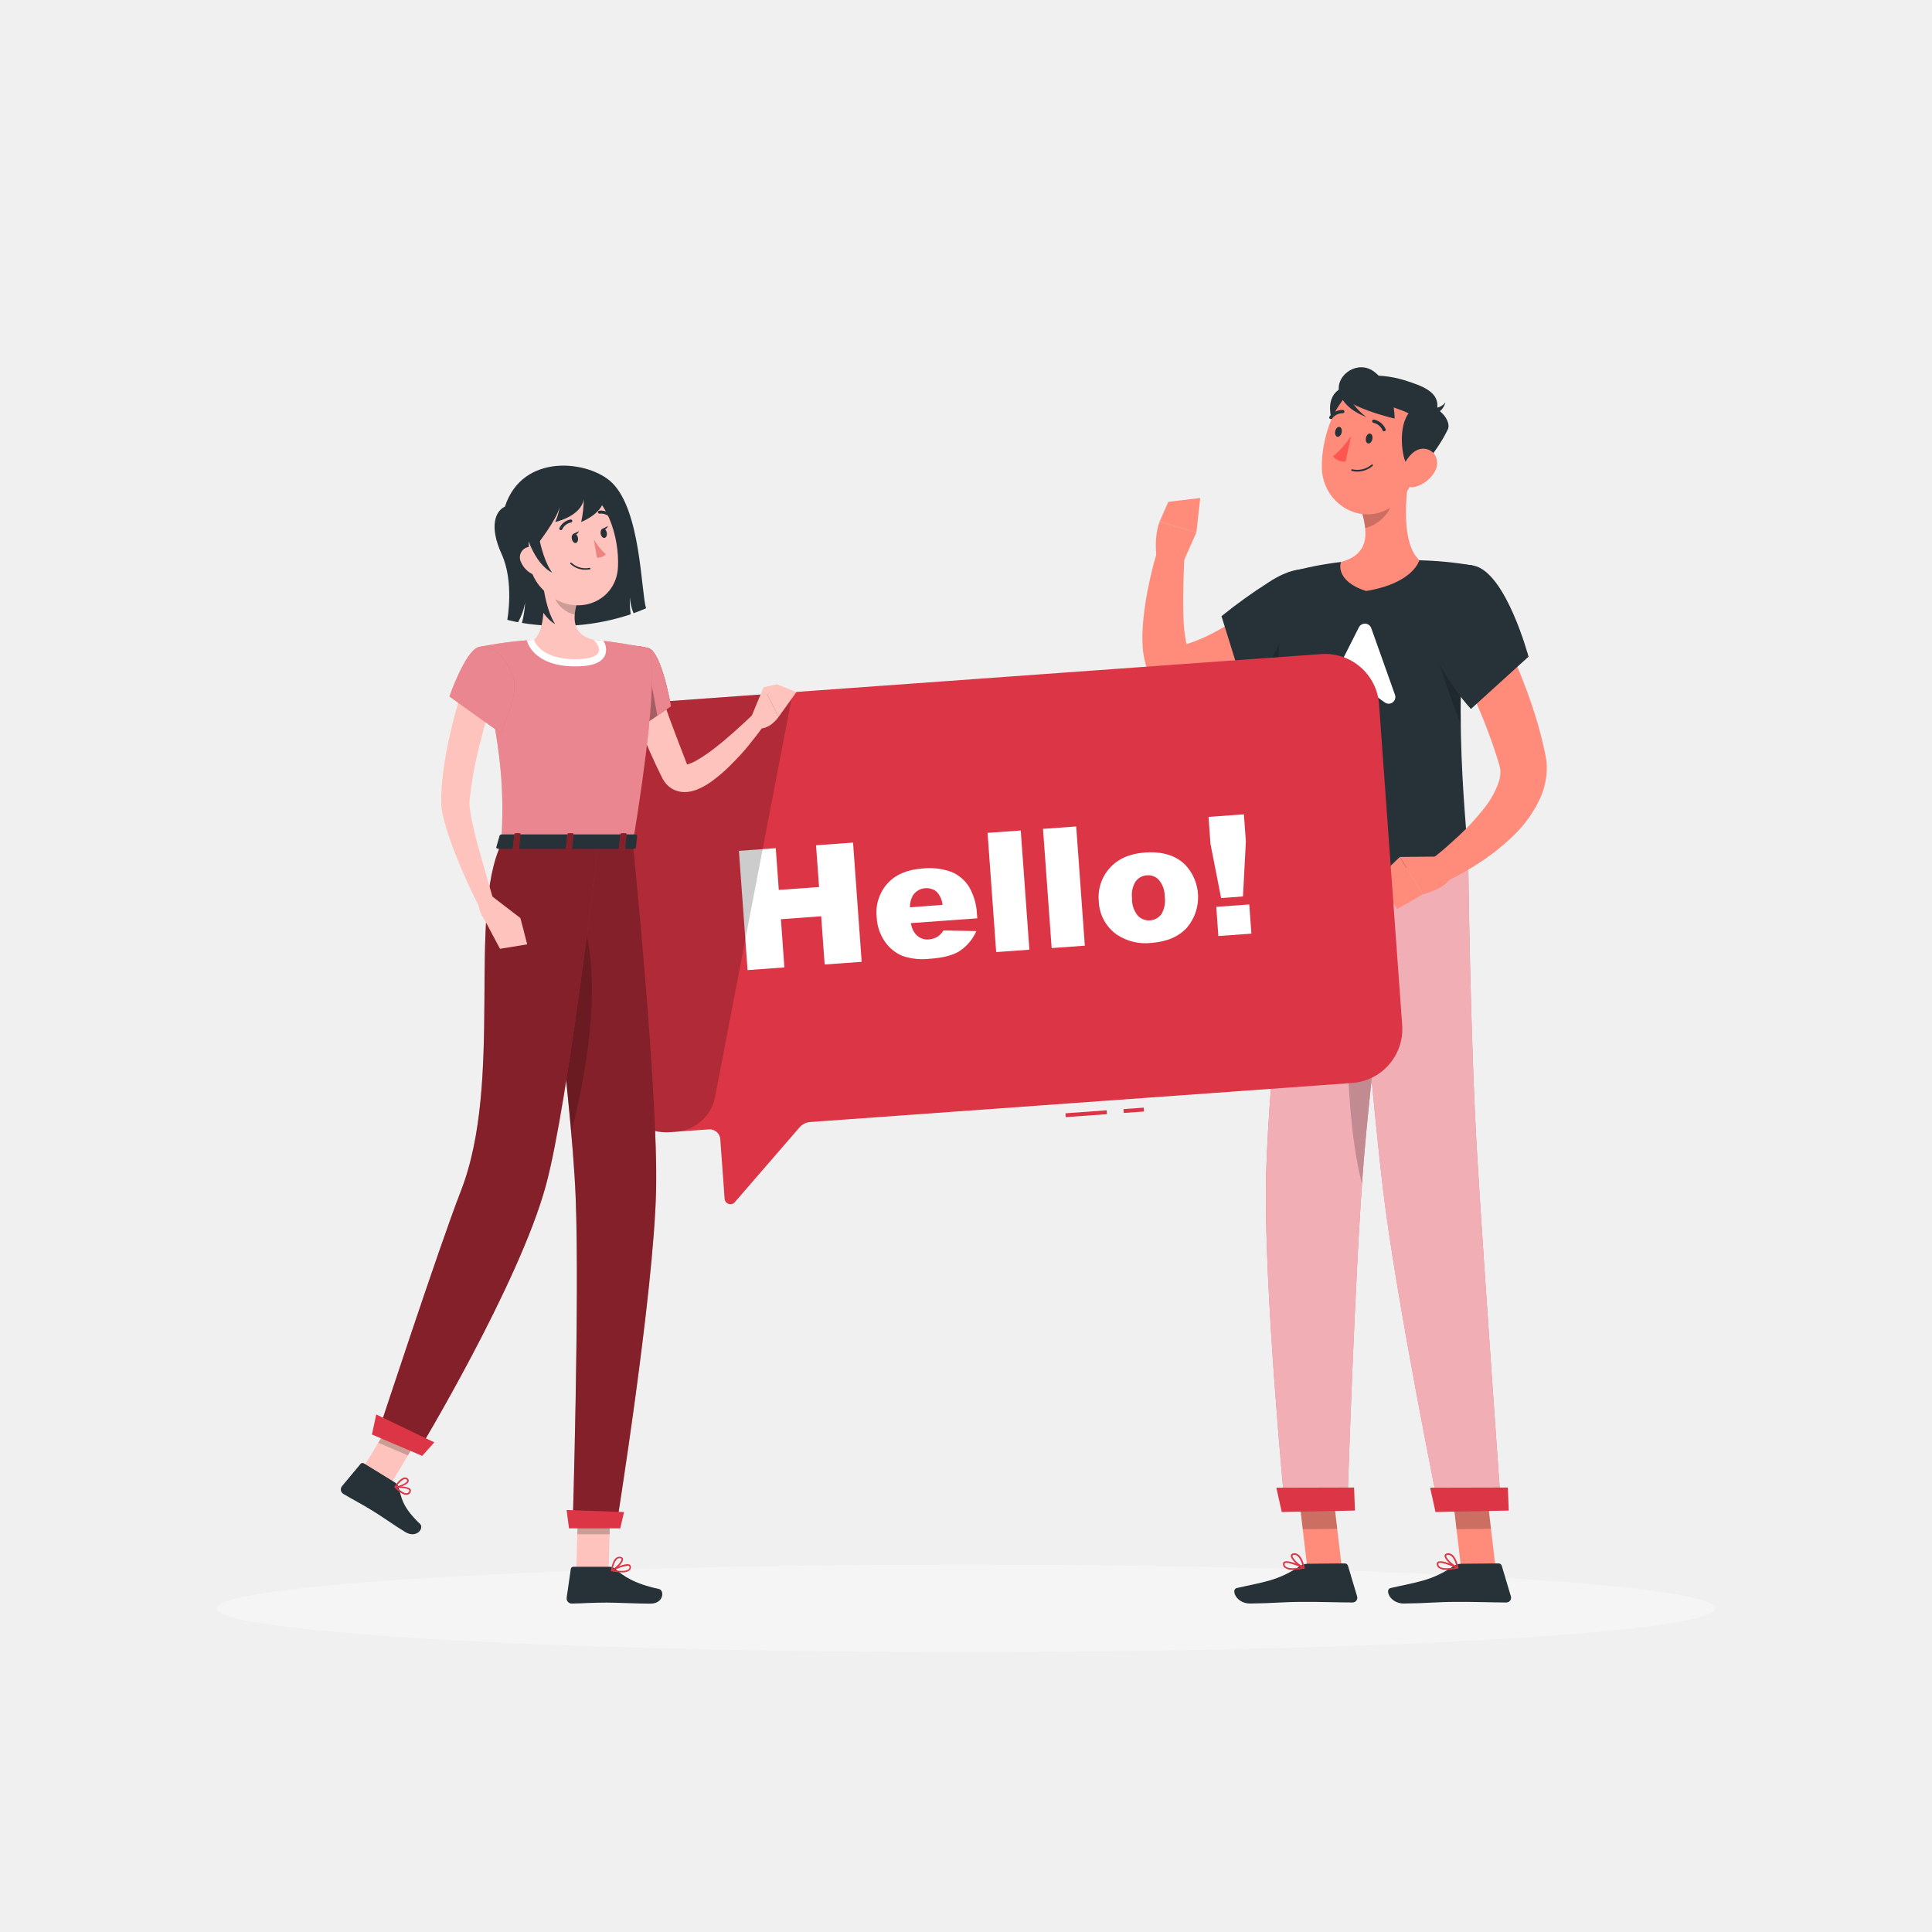
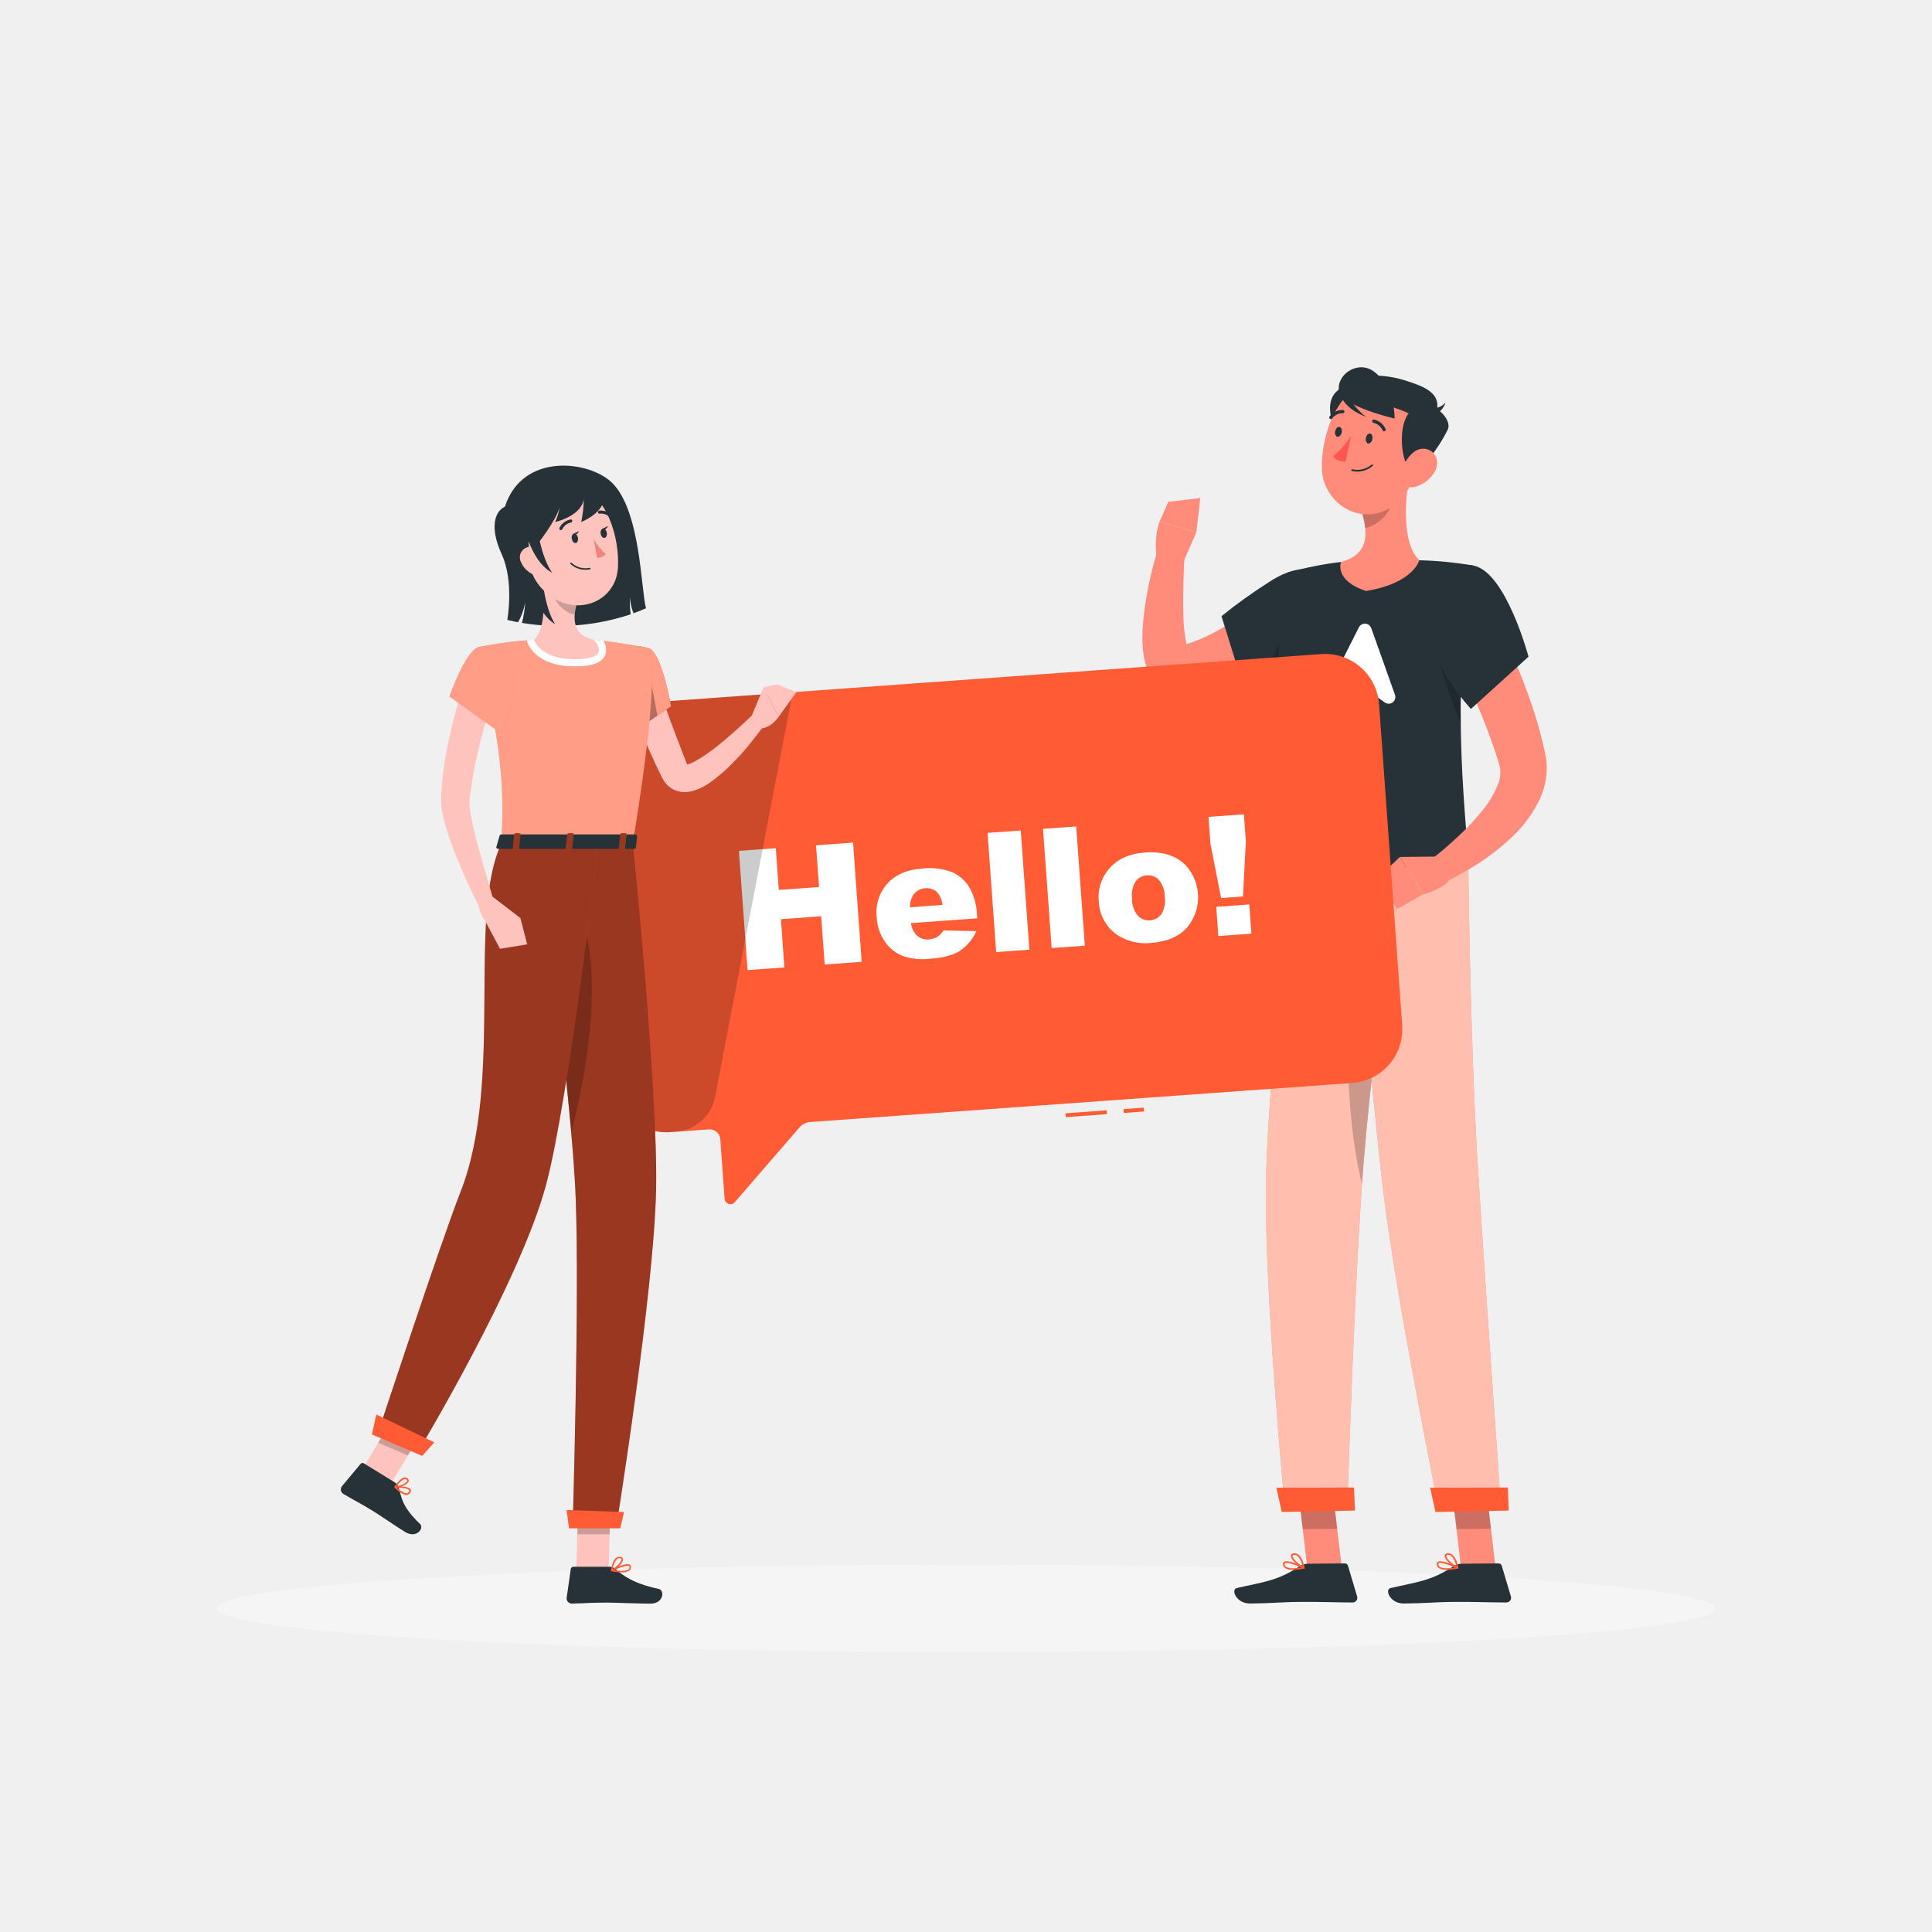
<svg xmlns="http://www.w3.org/2000/svg" viewBox="0 0 500 500">
  <g id="freepik--Shadow--inject-2">
    <ellipse id="freepik--path--inject-2" cx="250" cy="416.24" rx="193.89" ry="11.32" style="fill:#f5f5f5" />
  </g>
  <g id="freepik--character-2--inject-2">
    <path d="M348.15,115.36c-2.13-2.13-6.23-10.2-2.3-14s7.43-.35,7.7,1.5S353.1,120.3,348.15,115.36Z" style="fill:#263238" />
    <polygon points="347.25 405.65 338.32 405.73 335.89 385.09 344.81 385.01 347.25 405.65" style="fill:#ff8b7b" />
    <path d="M338.31,404.7l9.74-.09a.85.85,0,0,1,.8.6l2.36,7.91a1.21,1.21,0,0,1-1.17,1.6c-3.51,0-8.61-.19-13-.15-5.16,0-7.46.36-13.52.42-3.66,0-5-3.66-3.45-4,6.87-1.59,10.42-1.8,16.17-5.57A3.83,3.83,0,0,1,338.31,404.7Z" style="fill:#263238" />
    <polygon points="335.89 385.1 337.15 395.74 346.07 395.66 344.82 385.02 335.89 385.1" style="opacity:0.2" />
-     <path d="M334.62,406.29a13.89,13.89,0,0,0,2.86-.35.2.2,0,0,0,.17-.18.21.21,0,0,0-.12-.21c-.42-.21-4.17-2-5.2-1.37a.65.65,0,0,0-.3.57,1.25,1.25,0,0,0,.48,1A3.41,3.41,0,0,0,334.62,406.29Zm2.14-.64c-1.93.34-3.4.27-4-.21a.81.81,0,0,1-.31-.69.21.21,0,0,1,.1-.21C333.11,404.2,335.23,405,336.76,405.65Z" style="fill:#DC3545" />
-     <path d="M337.44,406a.24.24,0,0,0,.13-.05.19.19,0,0,0,.07-.2c0-.16-.7-4-2.82-3.76-.56.06-.72.35-.75.57-.15,1,2.14,2.94,3.28,3.42Zm-2.44-3.6c1.28,0,1.92,2.09,2.14,3-1.18-.66-2.74-2.18-2.65-2.78,0,0,0-.17.38-.21Z" style="fill:#DC3545" />
+     <path d="M334.62,406.29a13.89,13.89,0,0,0,2.86-.35.2.2,0,0,0,.17-.18.21.21,0,0,0-.12-.21c-.42-.21-4.17-2-5.2-1.37a.65.65,0,0,0-.3.57,1.25,1.25,0,0,0,.48,1A3.41,3.41,0,0,0,334.62,406.29Zm2.14-.64c-1.93.34-3.4.27-4-.21a.81.81,0,0,1-.31-.69.21.21,0,0,1,.1-.21C333.11,404.2,335.23,405,336.76,405.65Z" style="fill:#ff5c35" />
+     <path d="M337.44,406a.24.24,0,0,0,.13-.05.19.19,0,0,0,.07-.2c0-.16-.7-4-2.82-3.76-.56.06-.72.35-.75.57-.15,1,2.14,2.94,3.28,3.42Zm-2.44-3.6c1.28,0,1.92,2.09,2.14,3-1.18-.66-2.74-2.18-2.65-2.78,0,0,0-.17.38-.21Z" style="fill:#ff5c35" />
    <path d="M340.94,160.43l-.92,1-.86.85c-.57.56-1.16,1.09-1.75,1.61q-1.76,1.58-3.6,3a70,70,0,0,1-7.8,5.38c-1.37.81-2.78,1.58-4.21,2.31s-2.94,1.36-4.46,2a44.75,44.75,0,0,1-9.68,2.65l-.74.11a11,11,0,0,1-1.45.09,9,9,0,0,1-3.25-.64,8.85,8.85,0,0,1-2.77-1.77,10.13,10.13,0,0,1-1.66-2.06,13.57,13.57,0,0,1-1.43-3.51,21.61,21.61,0,0,1-.53-2.9,32.76,32.76,0,0,1-.15-5.09c.07-1.62.2-3.18.38-4.71.38-3.07.92-6,1.58-9s1.41-5.77,2.38-8.67l6.57,1.3c-.24,5.62-.51,11.38-.33,16.82a40.71,40.71,0,0,0,.8,7.52,8.3,8.3,0,0,0,.41,1.34c.14.34.31.55.3.46a1.06,1.06,0,0,0-.27-.4,3.05,3.05,0,0,0-.94-.62,3.57,3.57,0,0,0-1.13-.27c-.18,0-.26,0-.37,0l.11,0,.21-.06a37.75,37.75,0,0,0,6.88-2.5,59.41,59.41,0,0,0,6.69-3.78c2.17-1.44,4.31-3,6.37-4.65,1-.82,2.05-1.68,3-2.55l1.46-1.32.7-.65.61-.58Z" style="fill:#ff8b7b" />
    <path d="M346.23,156.9c-.34-9.43-8.08-12.71-17.78-6.28a132.1,132.1,0,0,0-12.33,8.85l6.27,20.14s12-3.81,18.94-11.29C346,163.24,346.35,160.11,346.23,156.9Z" style="fill:#263238" />
    <path d="M334.42,160.92s-5.79,8.28-7.84,17.08a56.71,56.71,0,0,0,8.2-4.32Z" style="opacity:0.2" />
    <path d="M306.26,145.37l3.36-7.59L300.11,135s-1.63,3.63-.7,9.86Z" style="fill:#ff8b7b" />
    <polygon points="310.63 128.88 302.36 129.87 300.11 135 309.62 137.78 310.63 128.88" style="fill:#ff8b7b" />
-     <path d="M334.48,225.26s-6.14,51.46-6.82,79c-.7,28.61,4.91,86.32,4.91,86.32l16.11-.34s1.94-61.78,4.28-90.09c2.54-30.86,8.94-75.45,8.94-75.45Z" style="fill:#DC3545" />
+     <path d="M334.48,225.26s-6.14,51.46-6.82,79c-.7,28.61,4.91,86.32,4.91,86.32l16.11-.34s1.94-61.78,4.28-90.09c2.54-30.86,8.94-75.45,8.94-75.45Z" style="fill:#ff5c35" />
    <path d="M334.48,225.26s-6.14,51.46-6.82,79c-.7,28.61,4.91,86.32,4.91,86.32l16.11-.34s1.94-61.78,4.28-90.09c2.54-30.86,8.94-75.45,8.94-75.45Z" style="fill:#fff;opacity:0.6" />
    <path d="M353.67,239.83c-7.2,15.87-5.27,51.32-1.18,66.52.15-2.21.31-4.3.47-6.23,1.67-20.34,5-46.63,7.11-62.2C358.11,235.08,355.92,234.86,353.67,239.83Z" style="opacity:0.2" />
-     <polygon points="350.66 390.93 331.72 391.31 330.32 385.02 350.43 384.97 350.66 390.93" style="fill:#DC3545" />
+     <polygon points="350.66 390.93 331.72 391.31 330.32 385.02 350.43 384.97 350.66 390.93" style="fill:#ff5c35" />
    <polygon points="387.04 405.65 378.12 405.73 375.69 385.09 384.61 385.01 387.04 405.65" style="fill:#ff8b7b" />
    <path d="M378.1,404.7l9.75-.09a.86.86,0,0,1,.8.6l2.36,7.91a1.22,1.22,0,0,1-1.17,1.6c-3.52,0-8.61-.19-13-.15-5.16,0-7.47.36-13.52.42-3.66,0-5-3.66-3.45-4,6.86-1.59,10.41-1.8,16.17-5.57A3.8,3.8,0,0,1,378.1,404.7Z" style="fill:#263238" />
    <polygon points="375.69 385.1 376.94 395.74 385.87 395.66 384.62 385.02 375.69 385.1" style="opacity:0.2" />
-     <path d="M374.42,406.29a14.07,14.07,0,0,0,2.86-.35.19.19,0,0,0,.16-.18.2.2,0,0,0-.11-.21c-.43-.21-4.18-2-5.2-1.37a.63.63,0,0,0-.3.57,1.27,1.27,0,0,0,.47,1A3.46,3.46,0,0,0,374.42,406.29Zm2.14-.64c-1.93.34-3.4.27-4-.21a.85.85,0,0,1-.32-.69.21.21,0,0,1,.1-.21C372.9,404.2,375,405,376.56,405.65Z" style="fill:#DC3545" />
-     <path d="M377.23,406a.22.22,0,0,0,.21-.25c0-.16-.7-4-2.82-3.76-.56.06-.72.35-.76.57-.14,1,2.15,2.94,3.29,3.42Zm-2.43-3.6c1.27,0,1.92,2.09,2.14,3-1.18-.66-2.75-2.18-2.66-2.78,0,0,0-.17.38-.21Z" style="fill:#DC3545" />
-     <path d="M350.2,224.92s4.45,55.37,7.7,82.69c3.37,28.42,14.47,82.94,14.47,82.94l16.11-.34s-4.42-61.9-6.13-90.26C380.48,269,380,224.24,380,224.24Z" style="fill:#DC3545" />
+     <path d="M374.42,406.29a14.07,14.07,0,0,0,2.86-.35.19.19,0,0,0,.16-.18.2.2,0,0,0-.11-.21c-.43-.21-4.18-2-5.2-1.37a.63.63,0,0,0-.3.57,1.27,1.27,0,0,0,.47,1A3.46,3.46,0,0,0,374.42,406.29Zm2.14-.64c-1.93.34-3.4.27-4-.21a.85.85,0,0,1-.32-.69.21.21,0,0,1,.1-.21C372.9,404.2,375,405,376.56,405.65Z" style="fill:#ff5c35" />
+     <path d="M377.23,406a.22.22,0,0,0,.21-.25c0-.16-.7-4-2.82-3.76-.56.06-.72.35-.76.57-.14,1,2.15,2.94,3.29,3.42Zm-2.43-3.6c1.27,0,1.92,2.09,2.14,3-1.18-.66-2.75-2.18-2.66-2.78,0,0,0-.17.38-.21Z" style="fill:#ff5c35" />
+     <path d="M350.2,224.92s4.45,55.37,7.7,82.69c3.37,28.42,14.47,82.94,14.47,82.94l16.11-.34s-4.42-61.9-6.13-90.26C380.48,269,380,224.24,380,224.24Z" style="fill:#ff5c35" />
    <path d="M350.2,224.92s4.45,55.37,7.7,82.69c3.37,28.42,14.47,82.94,14.47,82.94l16.11-.34s-4.42-61.9-6.13-90.26C380.48,269,380,224.24,380,224.24Z" style="fill:#fff;opacity:0.6" />
-     <polygon points="390.46 390.93 371.51 391.31 370.12 385.02 390.23 384.97 390.46 390.93" style="fill:#DC3545" />
+     <polygon points="390.46 390.93 371.51 391.31 370.12 385.02 390.23 384.97 390.46 390.93" style="fill:#ff5c35" />
    <path d="M333.37,148.15s-6.59,24.46,1.11,77.11c14.38-.31,38.53-.87,45.52-1,.18-7.33-5.23-43.27,1.1-77.92A93.57,93.57,0,0,0,367.32,145a174.4,174.4,0,0,0-20.28.44A89.49,89.49,0,0,0,333.37,148.15Z" style="fill:#263238" />
    <path d="M378.34,171l-7.45-6.17c.49,4.82,4.85,16.63,7.15,22.61C378,182.2,378.05,176.67,378.34,171Z" style="opacity:0.2" />
    <path d="M351.69,162.33l-8.13,16.09a1.79,1.79,0,0,0,2.42,2.4l5.31-2.92a1.75,1.75,0,0,1,1.85.12l5.23,3.77a1.73,1.73,0,0,0,2.64-2l-6.11-17.18A1.75,1.75,0,0,0,351.69,162.33Z" style="fill:#fff" />
    <path d="M364.82,122.16c-1.14,6.56-2.16,18.54,2.5,22.79,0,0-1.36,5.94-13.77,8-8.34-2.68-6.51-7.52-6.51-7.52,7.24-1.9,6.93-7.29,5.56-12.33Z" style="fill:#ff8b7b" />
    <path d="M359.84,126.61l-7.24,6.44a21.06,21.06,0,0,1,.7,3.59c2.78-.46,6.53-3.6,6.76-6.51A9.73,9.73,0,0,0,359.84,126.61Z" style="opacity:0.2" />
    <path d="M368.79,114.09c-2.41,8.52-3.38,13.63-8.7,17.12-8,5.24-17.81-1-18-10.09-.18-8.16,3.78-20.73,13-22.33A12.08,12.08,0,0,1,368.79,114.09Z" style="fill:#ff8b7b" />
    <path d="M363.66,119.31c-1.12-2.72-1.93-11.68,2.74-13.88s9.52,3.17,8.29,5.71C372.8,115.08,366.26,125.61,363.66,119.31Z" style="fill:#263238" />
    <path d="M366.45,108.59c-1.15-3-14.86-4.7-16.78-7.93-2.28-3.84,7.07-4.3,13.5-2.35,5.65,1.72,9.42,3.38,8.76,7.58C371.56,108.27,366.45,108.59,366.45,108.59Z" style="fill:#263238" />
    <path d="M369.43,105.5s3,.82,4.64-1.38C373.55,106.3,371,108.5,369.43,105.5Z" style="fill:#263238" />
    <path d="M355.7,96.25c-4.12-3.2-9.73.56-9.2,4.73s14.42,7.34,14.42,7.34S361.17,100.5,355.7,96.25Z" style="fill:#263238" />
    <path d="M346.51,101c.63,2.92,2.76,5.21,7.07,6.91a15.65,15.65,0,0,1-5.43-7.31Z" style="fill:#263238" />
    <path d="M355.16,113.66c-.15.71-.64,1.2-1.1,1.1s-.71-.76-.56-1.46.65-1.19,1.11-1.09S355.32,113,355.16,113.66Z" style="fill:#263238" />
    <path d="M347.22,111.94c-.16.7-.65,1.19-1.11,1.09s-.71-.75-.56-1.45.65-1.19,1.11-1.1S347.37,111.24,347.22,111.94Z" style="fill:#263238" />
    <path d="M349.67,112.84a25.57,25.57,0,0,1-4.67,5.28c1,1.43,3.23,1.36,3.23,1.36Z" style="fill:#ff5652" />
    <path d="M349.85,121.87h0a6,6,0,0,0,5.4-1.31.21.21,0,0,0,0-.3.22.22,0,0,0-.3,0,5.72,5.72,0,0,1-5,1.19.21.21,0,0,0-.09.42Z" style="fill:#263238" />
    <path d="M358.11,111.62a.43.43,0,0,0,.48-.59,4.23,4.23,0,0,0-3-2.44.43.43,0,0,0-.48.36.42.42,0,0,0,.35.48h0a3.33,3.33,0,0,1,2.35,1.95A.43.43,0,0,0,358.11,111.62Z" style="fill:#263238" />
    <path d="M344.32,108.45a.4.4,0,0,0,.43-.15,3.38,3.38,0,0,1,2.73-1.36.42.42,0,1,0,.08-.84,4.17,4.17,0,0,0-3.47,1.68.41.41,0,0,0,.07.59A.35.35,0,0,0,344.32,108.45Z" style="fill:#263238" />
    <path d="M383.28,153.16c1.82,3.18,3.34,6.26,4.92,9.43s3,6.36,4.35,9.62,2.66,6.57,3.8,10a101.49,101.49,0,0,1,3,10.43l.61,2.73a16.6,16.6,0,0,1,.34,3.9,19.5,19.5,0,0,1-1.59,7.06,31.78,31.78,0,0,1-7.11,10,58.5,58.5,0,0,1-8.7,6.93c-1.51,1-3.07,1.92-4.64,2.8s-3.13,1.69-4.88,2.46l-3.32-5.81c1.21-1,2.54-2,3.78-3.08s2.45-2.18,3.65-3.28a62.08,62.08,0,0,0,6.43-6.95,23.2,23.2,0,0,0,4-7.14,8,8,0,0,0,.36-3,5.2,5.2,0,0,0-.23-1.2l-.68-2.24a157.78,157.78,0,0,0-7.2-18.21c-1.37-3-2.83-6-4.29-9s-3-6-4.49-8.85Z" style="fill:#ff8b7b" />
    <path d="M381.44,146.39c8.34,1.8,14.14,23.56,14.14,23.56l-14.91,13.53a57.76,57.76,0,0,1-11-18C365.72,154.59,372.52,144.45,381.44,146.39Z" style="fill:#263238" />
    <path d="M371.87,221.68l-9.59.1,6,9.67s6.83-1.69,7.44-5.12Z" style="fill:#ff8b7b" />
    <polygon points="356.31 227.49 361.6 235.25 368.23 231.45 362.28 221.78 356.31 227.49" style="fill:#ff8b7b" />
    <path d="M371.41,121.89a8.45,8.45,0,0,1-5,4.06c-2.84.83-4.29-1.7-3.53-4.39.69-2.42,3-5.77,5.84-5.42S372.68,119.48,371.41,121.89Z" style="fill:#ff8b7b" />
  </g>
  <g id="freepik--Hello--inject-2">
-     <rect x="275.75" y="287.76" width="10.69" height="1" transform="translate(-20.1 21.07) rotate(-4.15)" style="fill:#DC3545" />
-     <rect x="290.77" y="286.87" width="5.25" height="1" transform="translate(-20.01 21.96) rotate(-4.15)" style="fill:#DC3545" />
-     <path d="M342,169.27,165.44,182a14,14,0,0,0-12.88,14.89l6,83.22A14,14,0,0,0,173.47,293l10-.72a2.75,2.75,0,0,1,2.94,2.54l1.12,15.42a1.5,1.5,0,0,0,2.64.88l16.74-19.35a4.07,4.07,0,0,1,2.77-1.39L350,280.27a14,14,0,0,0,12.89-14.89l-6-83.22A14,14,0,0,0,342,169.27Z" style="fill:#DC3545" />
+     <rect x="275.75" y="287.76" width="10.69" height="1" transform="translate(-20.1 21.07) rotate(-4.15)" style="fill:#ff5c35" />
+     <rect x="290.77" y="286.87" width="5.25" height="1" transform="translate(-20.01 21.96) rotate(-4.15)" style="fill:#ff5c35" />
+     <path d="M342,169.27,165.44,182a14,14,0,0,0-12.88,14.89l6,83.22A14,14,0,0,0,173.47,293l10-.72a2.75,2.75,0,0,1,2.94,2.54l1.12,15.42a1.5,1.5,0,0,0,2.64.88l16.74-19.35a4.07,4.07,0,0,1,2.77-1.39L350,280.27a14,14,0,0,0,12.89-14.89l-6-83.22A14,14,0,0,0,342,169.27Z" style="fill:#ff5c35" />
    <path d="M191.23,220.2l9.54-.69.78,10.8,10.42-.75-.78-10.8,9.58-.7L223,248.92l-9.58.69-.9-12.48-10.42.76.9,12.48-9.53.69Z" style="fill:#fff" />
    <path d="M165.44,182a14,14,0,0,0-12.88,14.89l6,83.22A14,14,0,0,0,173.47,293l1.47-.11a11.12,11.12,0,0,0,10.12-9l20.11-104.76Z" style="opacity:0.2" />
    <path d="M252.93,237.66l-17.18,1.24a5.52,5.52,0,0,0,1.34,3,4,4,0,0,0,3.34,1.22,4.93,4.93,0,0,0,2.36-.8,5.69,5.69,0,0,0,1.39-1.52l8.5.17a12.08,12.08,0,0,1-4.33,5.16q-2.62,1.66-7.74,2a16.21,16.21,0,0,1-7.08-.75,10.32,10.32,0,0,1-4.51-3.67,12.06,12.06,0,0,1-2.13-6.29,11.28,11.28,0,0,1,2.74-8.73q3.12-3.48,9-3.91a16.61,16.61,0,0,1,7.68.9,9.86,9.86,0,0,1,4.53,3.91,15.51,15.51,0,0,1,2,7.07Zm-9-3.48a5.75,5.75,0,0,0-1.59-3.46,4.21,4.21,0,0,0-6.07,1,6,6,0,0,0-.78,3.09Z" style="fill:#fff" />
    <path d="M255.58,215.55l8.59-.62,2.23,30.85-8.59.62Z" style="fill:#fff" />
    <path d="M269.93,214.51l8.59-.62,2.23,30.85-8.58.62Z" style="fill:#fff" />
    <path d="M284.37,233.31a11.21,11.21,0,0,1,2.84-8.68q3.21-3.57,9.09-4,6.7-.48,10.42,3.16a12.21,12.21,0,0,1,.51,16.23q-3.18,3.54-9.22,4a13.34,13.34,0,0,1-8.92-2.1A11,11,0,0,1,284.37,233.31Zm8.59-.64a6.7,6.7,0,0,0,1.53,4.33,4,4,0,0,0,6.08-.42,7,7,0,0,0,.86-4.61,6.59,6.59,0,0,0-1.51-4.24,3.72,3.72,0,0,0-3.07-1.2,3.87,3.87,0,0,0-3,1.66A6.61,6.61,0,0,0,293,232.67Z" style="fill:#fff" />
    <path d="M312.77,211.41l9.15-.66.51,7L321.68,232l-5.66.41-2.75-14Zm2,23.28,8.54-.62.55,7.56-8.55.61Z" style="fill:#fff" />
  </g>
  <g id="freepik--character-1--inject-2">
    <path d="M163,154.6a26.44,26.44,0,0,0,.23,4.38,58.62,58.62,0,0,1-28.15,2.23,25.73,25.73,0,0,0,.82-5.23,15.75,15.75,0,0,1-1.83,5.06c-1.78-.34-2.78-.63-2.78-.63s1.82-9.84-1.46-17-1.64-11.16.84-12.29c4.6-14.14,21.89-11.91,27.74-6.17,7.42,7.28,7.46,27.79,8.78,32.48-1.09.47-2.16.9-3.23,1.28A13.35,13.35,0,0,1,163,154.6Z" style="fill:#263238" />
    <path d="M170.15,176.61l.9,2.85c.33,1,.66,2,1,2.95.67,2,1.37,4,2.12,5.92s1.47,3.94,2.25,5.9l1.16,3,.29.74.07.17v0s0,0,0,0a1.35,1.35,0,0,0-.42-.25c-.22-.08-.31,0-.17,0a2.41,2.41,0,0,0,.71-.11,10.88,10.88,0,0,0,2.24-1,40.76,40.76,0,0,0,4.88-3.34c1.62-1.26,3.21-2.61,4.77-4s3.13-2.84,4.64-4.26l3.07,2.6c-1.28,1.84-2.63,3.52-4,5.23s-2.91,3.31-4.49,4.9a39.35,39.35,0,0,1-5.29,4.52,18,18,0,0,1-3.47,1.9,9.59,9.59,0,0,1-2.42.62,6.55,6.55,0,0,1-3.32-.45,6.31,6.31,0,0,1-2.8-2.34c-.15-.23-.29-.46-.4-.67l-.27-.54-.36-.73c-.47-1-1-2-1.41-2.94-.91-2-1.82-4-2.65-6s-1.64-4.06-2.41-6.12c-.36-1-.72-2.09-1.06-3.14s-.67-2.08-1-3.31Z" style="fill:#ffc3bd" />
-     <path d="M167.78,167.73c3.45.88,5.86,15.06,5.86,15.06l-9.5,6.46s-9.1-14.31-6.45-18.1C160.45,167.21,162.75,166.45,167.78,167.73Z" style="fill:#DC3545" />
-     <path d="M167.78,167.73c3.45.88,5.86,15.06,5.86,15.06l-9.5,6.46s-9.1-14.31-6.45-18.1C160.45,167.21,162.75,166.45,167.78,167.73Z" style="fill:#DC3545" />
+     <path d="M167.78,167.73c3.45.88,5.86,15.06,5.86,15.06l-9.5,6.46s-9.1-14.31-6.45-18.1C160.45,167.21,162.75,166.45,167.78,167.73Z" style="fill:#ff5c35" />
+     <path d="M167.78,167.73c3.45.88,5.86,15.06,5.86,15.06l-9.5,6.46s-9.1-14.31-6.45-18.1C160.45,167.21,162.75,166.45,167.78,167.73Z" style="fill:#ff5c35" />
    <path d="M167.78,167.73c3.45.88,5.86,15.06,5.86,15.06l-9.5,6.46s-9.1-14.31-6.45-18.1C160.45,167.21,162.75,166.45,167.78,167.73Z" style="fill:#fff;opacity:0.4" />
    <polygon points="167.47 170.9 170.12 185.19 164.78 188.81 167.47 170.9" style="opacity:0.3" />
    <path d="M194.43,185.52l3.17-7.64,3.91,7.64s-2.54,3.8-5.89,2.87Z" style="fill:#ffc3bd" />
    <polygon points="201.09 177.09 206.11 179.11 201.51 185.52 197.59 177.88 201.09 177.09" style="fill:#ffc3bd" />
    <polygon points="149.13 406.45 157.5 406.45 158.06 387.08 149.69 387.08 149.13 406.45" style="fill:#ffc3bd" />
    <polygon points="93.01 381.5 100.7 384.78 110.77 368.02 103.07 364.74 93.01 381.5" style="fill:#ffc3bd" />
    <path d="M102.18,383.64l-8-4.92a.66.66,0,0,0-.87.14l-4.81,5.77a1.35,1.35,0,0,0,.37,2c2.82,1.67,4.26,2.33,7.78,4.49,2.17,1.34,5.19,3.5,8.18,5.34s5-1,3.89-2.05c-4.85-4.63-4.71-6.83-5.62-9.57A2.15,2.15,0,0,0,102.18,383.64Z" style="fill:#263238" />
    <path d="M157.78,405.48h-9.39a.67.67,0,0,0-.67.57l-1.07,7.44A1.33,1.33,0,0,0,148,415c3.28-.05,4.86-.25,9-.25,2.54,0,7.8.27,11.31.27s3.69-3.47,2.23-3.79c-6.55-1.41-9.13-3.35-11.34-5.2A2.17,2.17,0,0,0,157.78,405.48Z" style="fill:#263238" />
    <polygon points="158.05 387.09 157.77 397.07 149.4 397.07 149.69 387.09 158.05 387.09" style="opacity:0.2" />
    <polygon points="103.07 364.75 110.76 368.02 105.57 376.66 97.88 373.38 103.07 364.75" style="opacity:0.2" />
-     <path d="M167.78,167.73s4,1.4-4,50.47h-34c.57-13.82.59-22.34-6-50.71a100,100,0,0,1,14.42-1.9,107.26,107.26,0,0,1,15.43,0C160.27,166.19,167.78,167.73,167.78,167.73Z" style="fill:#DC3545" />
+     <path d="M167.78,167.73s4,1.4-4,50.47h-34c.57-13.82.59-22.34-6-50.71a100,100,0,0,1,14.42-1.9,107.26,107.26,0,0,1,15.43,0C160.27,166.19,167.78,167.73,167.78,167.73Z" style="fill:#ff5c35" />
    <path d="M167.78,167.73s4,1.4-4,50.47h-34c.57-13.82.59-22.34-6-50.71a100,100,0,0,1,14.42-1.9,107.26,107.26,0,0,1,15.43,0C160.27,166.19,167.78,167.73,167.78,167.73Z" style="fill:#fff;opacity:0.4" />
    <path d="M138.22,165.58a110.17,110.17,0,0,1,15.43,0c.83.08,1.68.17,2.52.27a4.12,4.12,0,0,1,.47,3.61c-1.09,2.69-5,3-7.84,3-10.51,0-12.29-6.14-12.36-6.4l-.1-.37Z" style="fill:#fff" />
    <path d="M139.75,148.22c1,5,1.95,14.06-1.53,17.37,0,0,1.36,5,10.58,5,10.14,0,4.85-5,4.85-5-5.54-1.32-5.39-5.43-4.43-9.28Z" style="fill:#ffc3bd" />
    <path d="M140.76,144.69c-1.19,3.93.46,13.23,2.91,16.83-4.83-2.77-6.46-11.21-6.46-11.21Z" style="fill:#263238" />
    <path d="M143.61,151.52l5.61,4.78a14.72,14.72,0,0,0-.48,2.74c-2.11-.31-5-2.63-5.24-4.84A7.52,7.52,0,0,1,143.61,151.52Z" style="opacity:0.2" />
    <path d="M135.17,139.36c1.94,8.07,2.58,11.53,7.44,15,7.31,5.21,16.8,1.07,17.31-7.42.46-7.64-2.78-19.55-11.33-21.39A11.32,11.32,0,0,0,135.17,139.36Z" style="fill:#ffc3bd" />
-     <path d="M163.79,218.2s6.59,64.42,6,89.92c-.57,26.52-10.29,87-10.29,87h-11.3s1.79-58.95.79-85c-1.09-28.4-10.11-91.94-10.11-91.94Z" style="fill:#DC3545" />
+     <path d="M163.79,218.2s6.59,64.42,6,89.92c-.57,26.52-10.29,87-10.29,87h-11.3s1.79-58.95.79-85c-1.09-28.4-10.11-91.94-10.11-91.94Z" style="fill:#ff5c35" />
    <path d="M163.79,218.2s6.59,64.42,6,89.92c-.57,26.52-10.29,87-10.29,87h-11.3s1.79-58.95.79-85c-1.09-28.4-10.11-91.94-10.11-91.94Z" style="opacity:0.4" />
-     <polygon points="147.26 395.54 160.52 395.54 161.5 391.31 146.64 390.79 147.26 395.54" style="fill:#DC3545" />
+     <polygon points="147.26 395.54 160.52 395.54 161.5 391.31 146.64 390.79 147.26 395.54" style="fill:#ff5c35" />
    <path d="M149.14,234.23c8.34,16.78,1.67,47.39-1.28,58.78-1.51-17.1-4.06-38-6.05-53.37C143.07,231,145.29,226.49,149.14,234.23Z" style="opacity:0.2" />
-     <path d="M154.82,218.2s-7.7,67-13.51,88.47c-6.89,25.53-33.12,69-33.12,69L97.7,371.21s16.23-49.36,21.51-62.81c11.25-28.7,1.62-71.47,10.61-90.2Z" style="fill:#DC3545" />
+     <path d="M154.82,218.2s-7.7,67-13.51,88.47c-6.89,25.53-33.12,69-33.12,69L97.7,371.21s16.23-49.36,21.51-62.81c11.25-28.7,1.62-71.47,10.61-90.2Z" style="fill:#ff5c35" />
    <path d="M154.82,218.2s-7.7,67-13.51,88.47c-6.89,25.53-33.12,69-33.12,69L97.7,371.21s16.23-49.36,21.51-62.81c11.25-28.7,1.62-71.47,10.61-90.2Z" style="opacity:0.4" />
-     <polygon points="96.25 371.24 109.27 376.78 112.4 373.28 97.38 366.07 96.25 371.24" style="fill:#DC3545" />
+     <polygon points="96.25 371.24 109.27 376.78 112.4 373.28 97.38 366.07 96.25 371.24" style="fill:#ff5c35" />
    <path d="M148,139.47c.12.66.56,1.14,1,1.06s.69-.68.57-1.34-.56-1.14-1-1.07S147.83,138.8,148,139.47Z" style="fill:#263238" />
    <path d="M155.46,138.15c.11.66.56,1.14,1,1.06s.7-.68.58-1.34-.56-1.14-1-1.07S155.34,137.48,155.46,138.15Z" style="fill:#263238" />
    <path d="M155.85,136.88l1.51-.75S156.76,137.52,155.85,136.88Z" style="fill:#263238" />
    <path d="M153.67,139.64a17.88,17.88,0,0,0,3.12,3.82,2.92,2.92,0,0,1-2.29.86Z" style="fill:#ed847e" />
    <path d="M151.49,147.45a6.57,6.57,0,0,0,1.13-.1.2.2,0,1,0-.07-.39,5.32,5.32,0,0,1-4.65-1.31.2.2,0,0,0-.28,0,.19.19,0,0,0,0,.28A5.54,5.54,0,0,0,151.49,147.45Z" style="fill:#263238" />
    <path d="M138,134.63a59.14,59.14,0,0,0,1,6.33s5-6.33,5.83-9.72a14.23,14.23,0,0,1-1.15,3.86s6.73-1.47,7.39-5.91a28.24,28.24,0,0,1-.66,5.91s6.42-2.52,5.83-6.78-10.45-5.91-15-4.47-9,6.11-7.66,12.53,3.91,8.83,3.91,8.83S135.64,138.74,138,134.63Z" style="fill:#263238" />
    <path d="M134.82,145.44a6.06,6.06,0,0,0,3.28,3.27c2,.8,3.19-.91,2.84-2.89-.31-1.79-1.72-4.35-3.79-4.31A2.73,2.73,0,0,0,134.82,145.44Z" style="fill:#ffc3bd" />
    <path d="M139.21,131.55c-1,4,1.08,13.2,3.7,16.67-5-2.53-7-10.89-7-10.89Z" style="fill:#263238" />
    <path d="M145.26,137.19a.4.4,0,0,0,.24-.2,3.15,3.15,0,0,1,2.26-1.76.41.41,0,0,0,.35-.44.39.39,0,0,0-.44-.35,3.93,3.93,0,0,0-2.88,2.19.4.4,0,0,0,.47.56Z" style="fill:#263238" />
    <path d="M158.19,134.09a.35.35,0,0,0,.27-.11.4.4,0,0,0,0-.56,4,4,0,0,0-3.39-1.26.4.4,0,0,0-.32.47.4.4,0,0,0,.46.31,3.15,3.15,0,0,1,2.67,1A.4.4,0,0,0,158.19,134.09Z" style="fill:#263238" />
    <path d="M127.93,179.36c-1.39,4.39-2.72,9-3.85,13.54a102.19,102.19,0,0,0-2.49,13.63l-.08.84c0,.27,0,.33,0,.57a13,13,0,0,0,.11,1.41,32.18,32.18,0,0,0,.55,3.26c.47,2.23,1,4.53,1.68,6.81s1.26,4.6,1.94,6.9l2,6.9-3.71,1.53c-2.28-4.36-4.26-8.8-6.11-13.38-.89-2.3-1.76-4.62-2.48-7.07-.36-1.22-.7-2.47-1-3.83a18.82,18.82,0,0,1-.3-2.18c0-.37,0-.92,0-1.25l0-1a65.39,65.39,0,0,1,.7-7.61c.33-2.5.82-4.94,1.35-7.37a122.63,122.63,0,0,1,4-14.37Z" style="fill:#ffc3bd" />
-     <path d="M123.8,167.49c-3.4,1-7.49,12.75-7.49,12.75l13.2,9.44s4.82-9.78,3.39-14.18C131.41,170.92,127.69,166.31,123.8,167.49Z" style="fill:#DC3545" />
+     <path d="M123.8,167.49c-3.4,1-7.49,12.75-7.49,12.75l13.2,9.44s4.82-9.78,3.39-14.18C131.41,170.92,127.69,166.31,123.8,167.49Z" style="fill:#ff5c35" />
    <path d="M123.8,167.49c-3.4,1-7.49,12.75-7.49,12.75l13.2,9.44s4.82-9.78,3.39-14.18C131.41,170.92,127.69,166.31,123.8,167.49Z" style="fill:#fff;opacity:0.4" />
-     <path d="M105.56,386.82a1.17,1.17,0,0,0,.71-.7.7.7,0,0,0,0-.68c-.6-.88-3.63-.81-4-.8a.2.2,0,0,0-.18.12.2.2,0,0,0,0,.21c.79.79,2.27,2.08,3.31,1.88ZM102.75,385c1.21,0,2.83.17,3.15.64a.29.29,0,0,1,0,.3.78.78,0,0,1-.55.49C104.8,386.57,103.84,386,102.75,385Z" style="fill:#DC3545" />
-     <path d="M103.64,384.79c.92-.29,1.9-.8,2.11-1.37a.7.7,0,0,0-.28-.82,1,1,0,0,0-.85-.21c-1.19.21-2.47,2.25-2.52,2.34a.2.2,0,0,0,0,.2.21.21,0,0,0,.17.1A4.81,4.81,0,0,0,103.64,384.79Zm.92-2,.13,0a.65.65,0,0,1,.54.13c.2.16.18.28.15.37-.2.55-1.72,1.21-2.73,1.34A4.93,4.93,0,0,1,104.56,382.81Z" style="fill:#DC3545" />
-     <path d="M160.92,406.94a3.17,3.17,0,0,0,2-.51,1.13,1.13,0,0,0,.36-1,.64.64,0,0,0-.34-.52c-1-.56-4.35,1.14-4.73,1.33a.2.2,0,0,0,0,.37A13.51,13.51,0,0,0,160.92,406.94Zm1.49-1.73a.76.76,0,0,1,.37.07.25.25,0,0,1,.13.22.7.7,0,0,1-.22.63c-.51.46-1.89.54-3.74.23A10.81,10.81,0,0,1,162.41,405.21Z" style="fill:#DC3545" />
-     <path d="M158.33,406.65l.08,0c1-.45,3-2.25,2.82-3.2,0-.23-.2-.5-.75-.56a1.44,1.44,0,0,0-1.1.34c-1,.88-1.24,3.13-1.25,3.22a.21.21,0,0,0,.09.18A.15.15,0,0,0,158.33,406.65Zm2-3.39h.12c.36,0,.39.19.39.23.1.57-1.24,2-2.26,2.61a4.59,4.59,0,0,1,1.07-2.58A1,1,0,0,1,160.32,403.26Z" style="fill:#DC3545" />
+     <path d="M105.56,386.82a1.17,1.17,0,0,0,.71-.7.7.7,0,0,0,0-.68c-.6-.88-3.63-.81-4-.8a.2.2,0,0,0-.18.12.2.2,0,0,0,0,.21c.79.79,2.27,2.08,3.31,1.88ZM102.75,385c1.21,0,2.83.17,3.15.64a.29.29,0,0,1,0,.3.78.78,0,0,1-.55.49C104.8,386.57,103.84,386,102.75,385Z" style="fill:#ff5c35" />
+     <path d="M103.64,384.79c.92-.29,1.9-.8,2.11-1.37a.7.7,0,0,0-.28-.82,1,1,0,0,0-.85-.21c-1.19.21-2.47,2.25-2.52,2.34a.2.2,0,0,0,0,.2.21.21,0,0,0,.17.1A4.81,4.81,0,0,0,103.64,384.79Zm.92-2,.13,0a.65.65,0,0,1,.54.13c.2.16.18.28.15.37-.2.55-1.72,1.21-2.73,1.34A4.93,4.93,0,0,1,104.56,382.81Z" style="fill:#ff5c35" />
+     <path d="M160.92,406.94a3.17,3.17,0,0,0,2-.51,1.13,1.13,0,0,0,.36-1,.64.64,0,0,0-.34-.52c-1-.56-4.35,1.14-4.73,1.33a.2.2,0,0,0,0,.37A13.51,13.51,0,0,0,160.92,406.94Zm1.49-1.73a.76.76,0,0,1,.37.07.25.25,0,0,1,.13.22.7.7,0,0,1-.22.63c-.51.46-1.89.54-3.74.23A10.81,10.81,0,0,1,162.41,405.21Z" style="fill:#ff5c35" />
+     <path d="M158.33,406.65l.08,0c1-.45,3-2.25,2.82-3.2,0-.23-.2-.5-.75-.56a1.44,1.44,0,0,0-1.1.34c-1,.88-1.24,3.13-1.25,3.22a.21.21,0,0,0,.09.18A.15.15,0,0,0,158.33,406.65Zm2-3.39h.12c.36,0,.39.19.39.23.1.57-1.24,2-2.26,2.61a4.59,4.59,0,0,1,1.07-2.58A1,1,0,0,1,160.32,403.26Z" style="fill:#ff5c35" />
    <path d="M129.31,216.21l-.86,3c-.12.23.16.47.55.47H164c.31,0,.56-.15.58-.34l.31-3c0-.21-.25-.39-.58-.39H129.87A.63.63,0,0,0,129.31,216.21Z" style="fill:#263238" />
-     <path d="M133.93,220.05H133c-.18,0-.32-.09-.31-.21l.43-4c0-.11.18-.21.36-.21h.92c.19,0,.32.1.31.21l-.43,4C134.28,220,134.12,220.05,133.93,220.05Z" style="fill:#DC3545" />
+     <path d="M133.93,220.05H133c-.18,0-.32-.09-.31-.21l.43-4c0-.11.18-.21.36-.21h.92c.19,0,.32.1.31.21l-.43,4C134.28,220,134.12,220.05,133.93,220.05Z" style="fill:#ff5c35" />
    <path d="M133.93,220.05H133c-.18,0-.32-.09-.31-.21l.43-4c0-.11.18-.21.36-.21h.92c.19,0,.32.1.31.21l-.43,4C134.28,220,134.12,220.05,133.93,220.05Z" style="opacity:0.4" />
-     <path d="M161.36,220.05h-.92c-.18,0-.32-.09-.31-.21l.44-4c0-.11.17-.21.35-.21h.92c.19,0,.33.1.31.21l-.43,4C161.71,220,161.55,220.05,161.36,220.05Z" style="fill:#DC3545" />
+     <path d="M161.36,220.05h-.92c-.18,0-.32-.09-.31-.21l.44-4c0-.11.17-.21.35-.21h.92c.19,0,.33.1.31.21l-.43,4C161.71,220,161.55,220.05,161.36,220.05Z" style="fill:#ff5c35" />
    <path d="M161.36,220.05h-.92c-.18,0-.32-.09-.31-.21l.44-4c0-.11.17-.21.35-.21h.92c.19,0,.33.1.31.21l-.43,4C161.71,220,161.55,220.05,161.36,220.05Z" style="opacity:0.4" />
-     <path d="M147.65,220.05h-.92c-.19,0-.33-.09-.31-.21l.43-4c0-.11.17-.21.36-.21h.92c.18,0,.32.1.31.21l-.43,4C148,220,147.83,220.05,147.65,220.05Z" style="fill:#DC3545" />
+     <path d="M147.65,220.05h-.92c-.19,0-.33-.09-.31-.21l.43-4c0-.11.17-.21.36-.21h.92c.18,0,.32.1.31.21l-.43,4C148,220,147.83,220.05,147.65,220.05Z" style="fill:#ff5c35" />
    <path d="M147.65,220.05h-.92c-.19,0-.33-.09-.31-.21l.43-4c0-.11.17-.21.36-.21h.92c.18,0,.32.1.31.21l-.43,4C148,220,147.83,220.05,147.65,220.05Z" style="opacity:0.4" />
    <path d="M148.34,138.19l1.51-.74S149.25,138.84,148.34,138.19Z" style="fill:#263238" />
    <path d="M127.51,232.09l7.17,5.5-8.31,1.83s-3.53-4-2.31-7.3Z" style="fill:#ffc3bd" />
    <polygon points="136.44 244.4 129.4 245.55 125.56 238.33 134.68 237.59 136.44 244.4" style="fill:#ffc3bd" />
  </g>
</svg>
